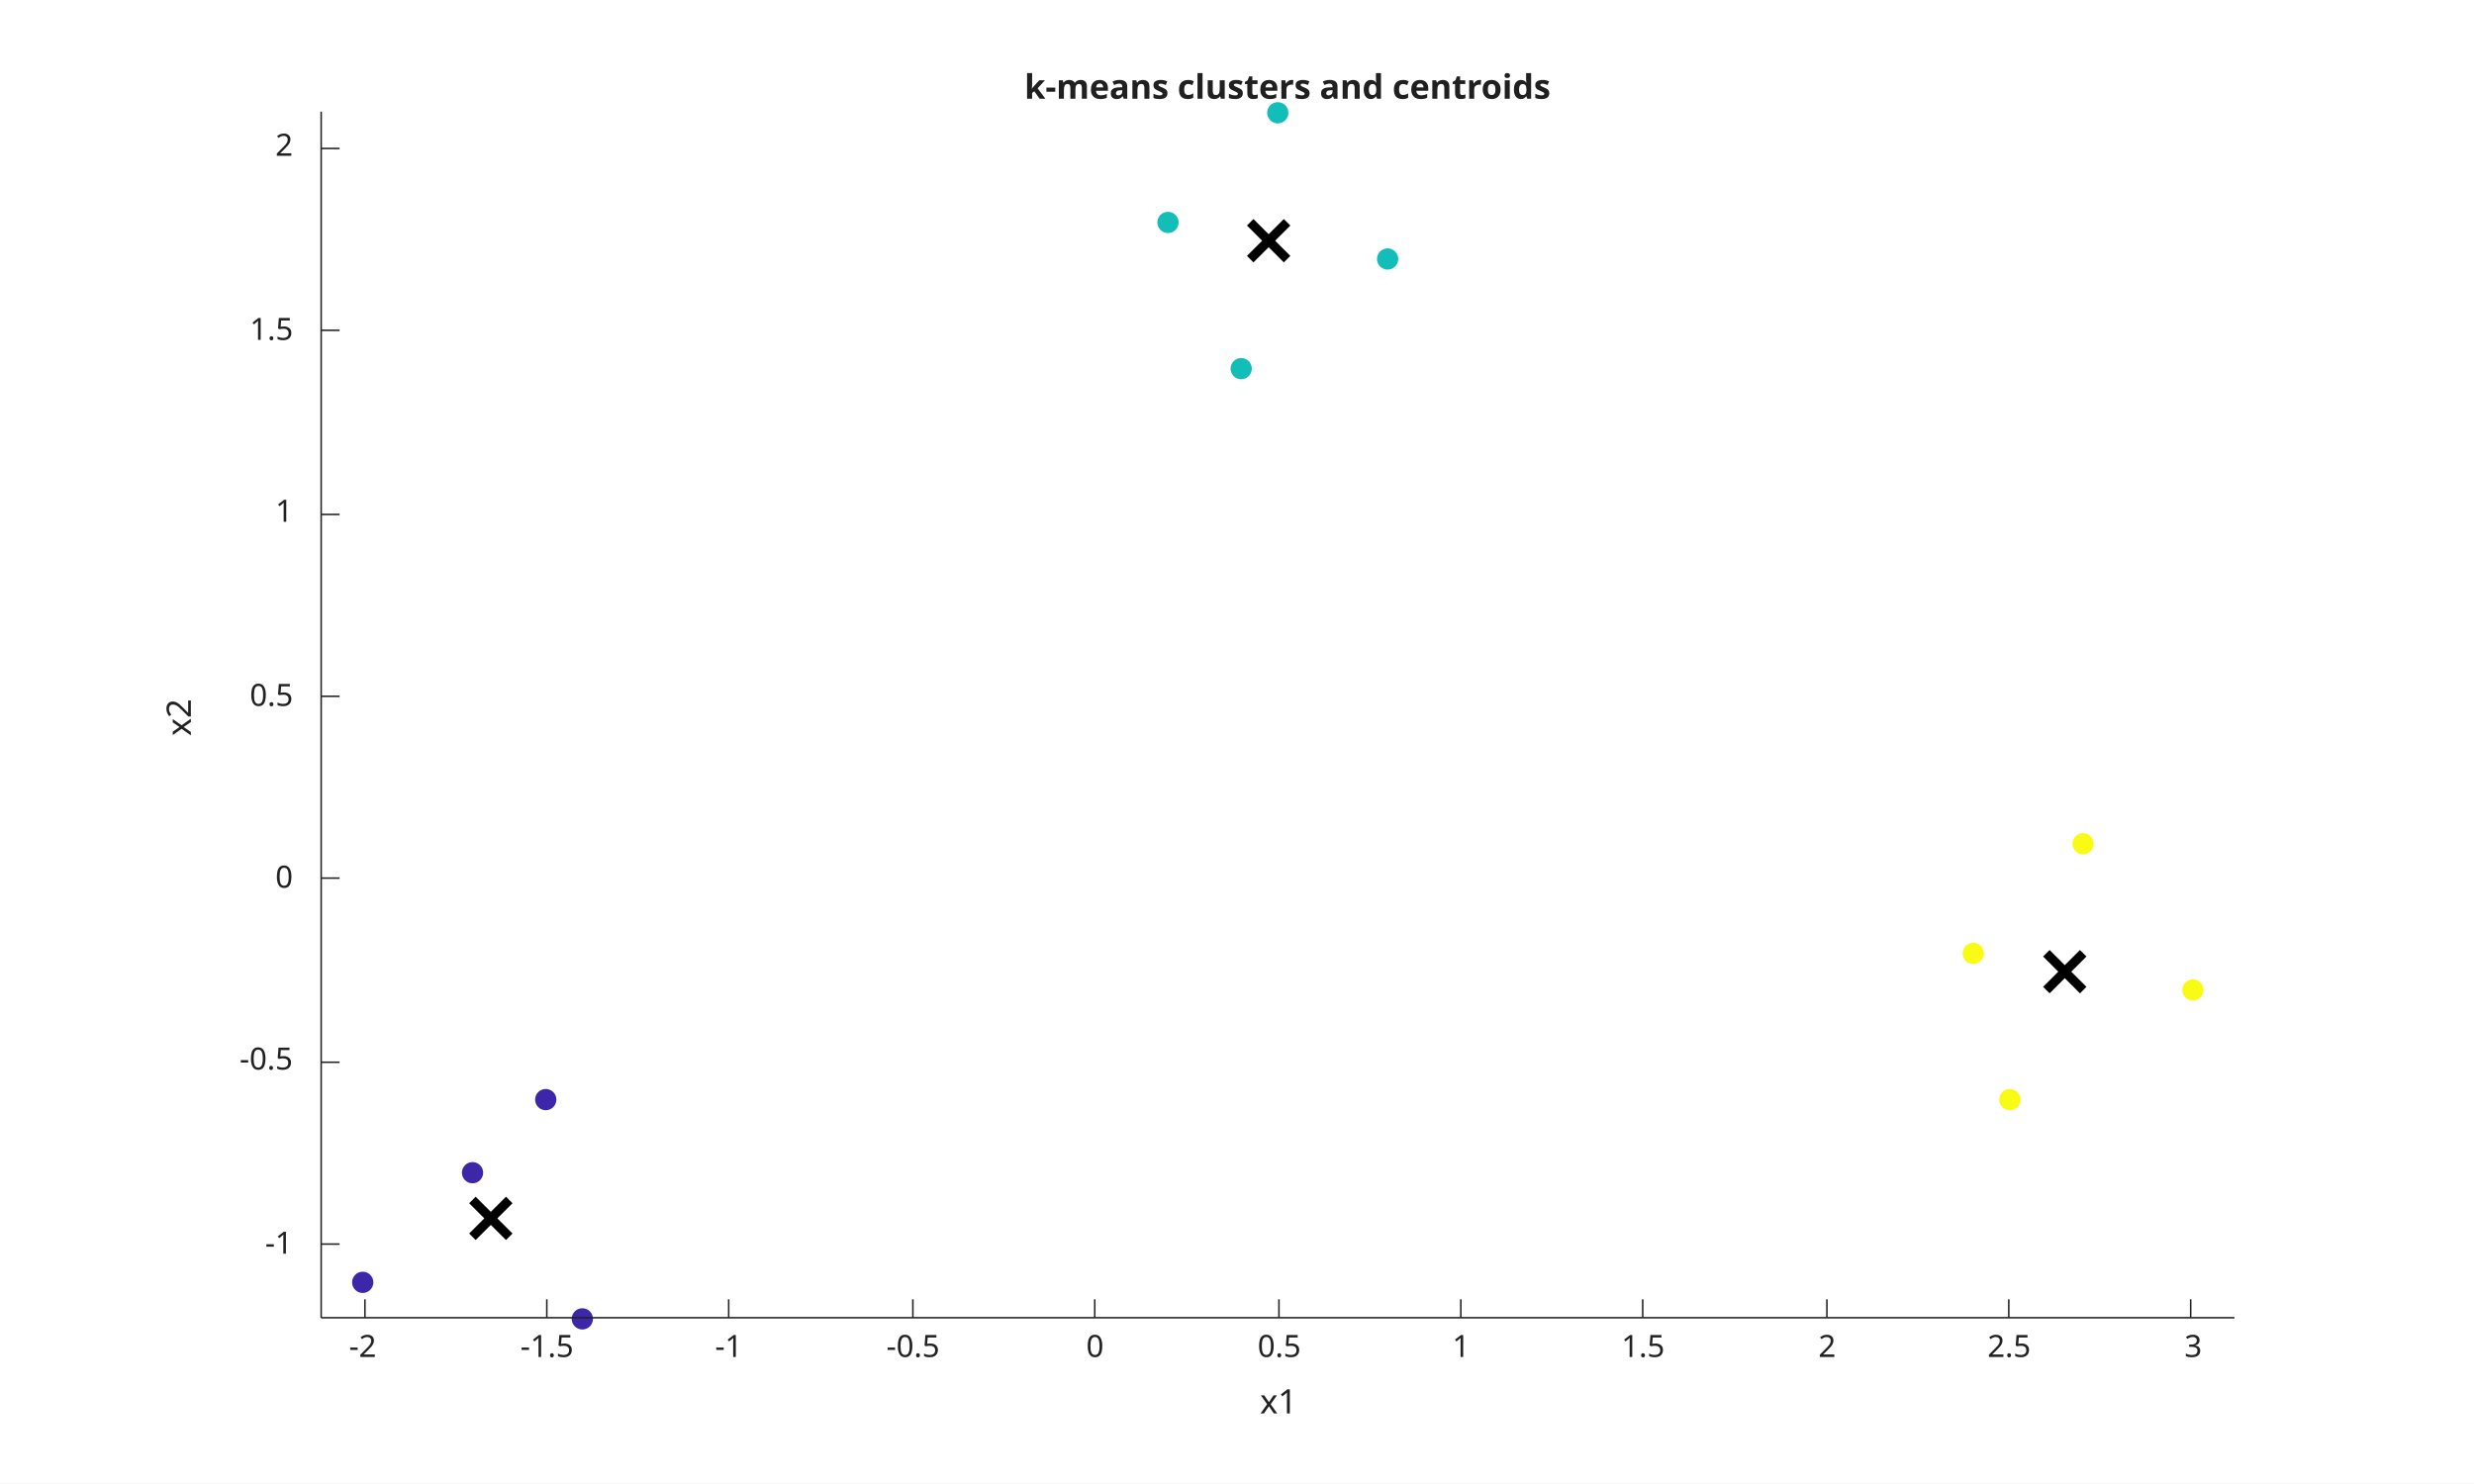
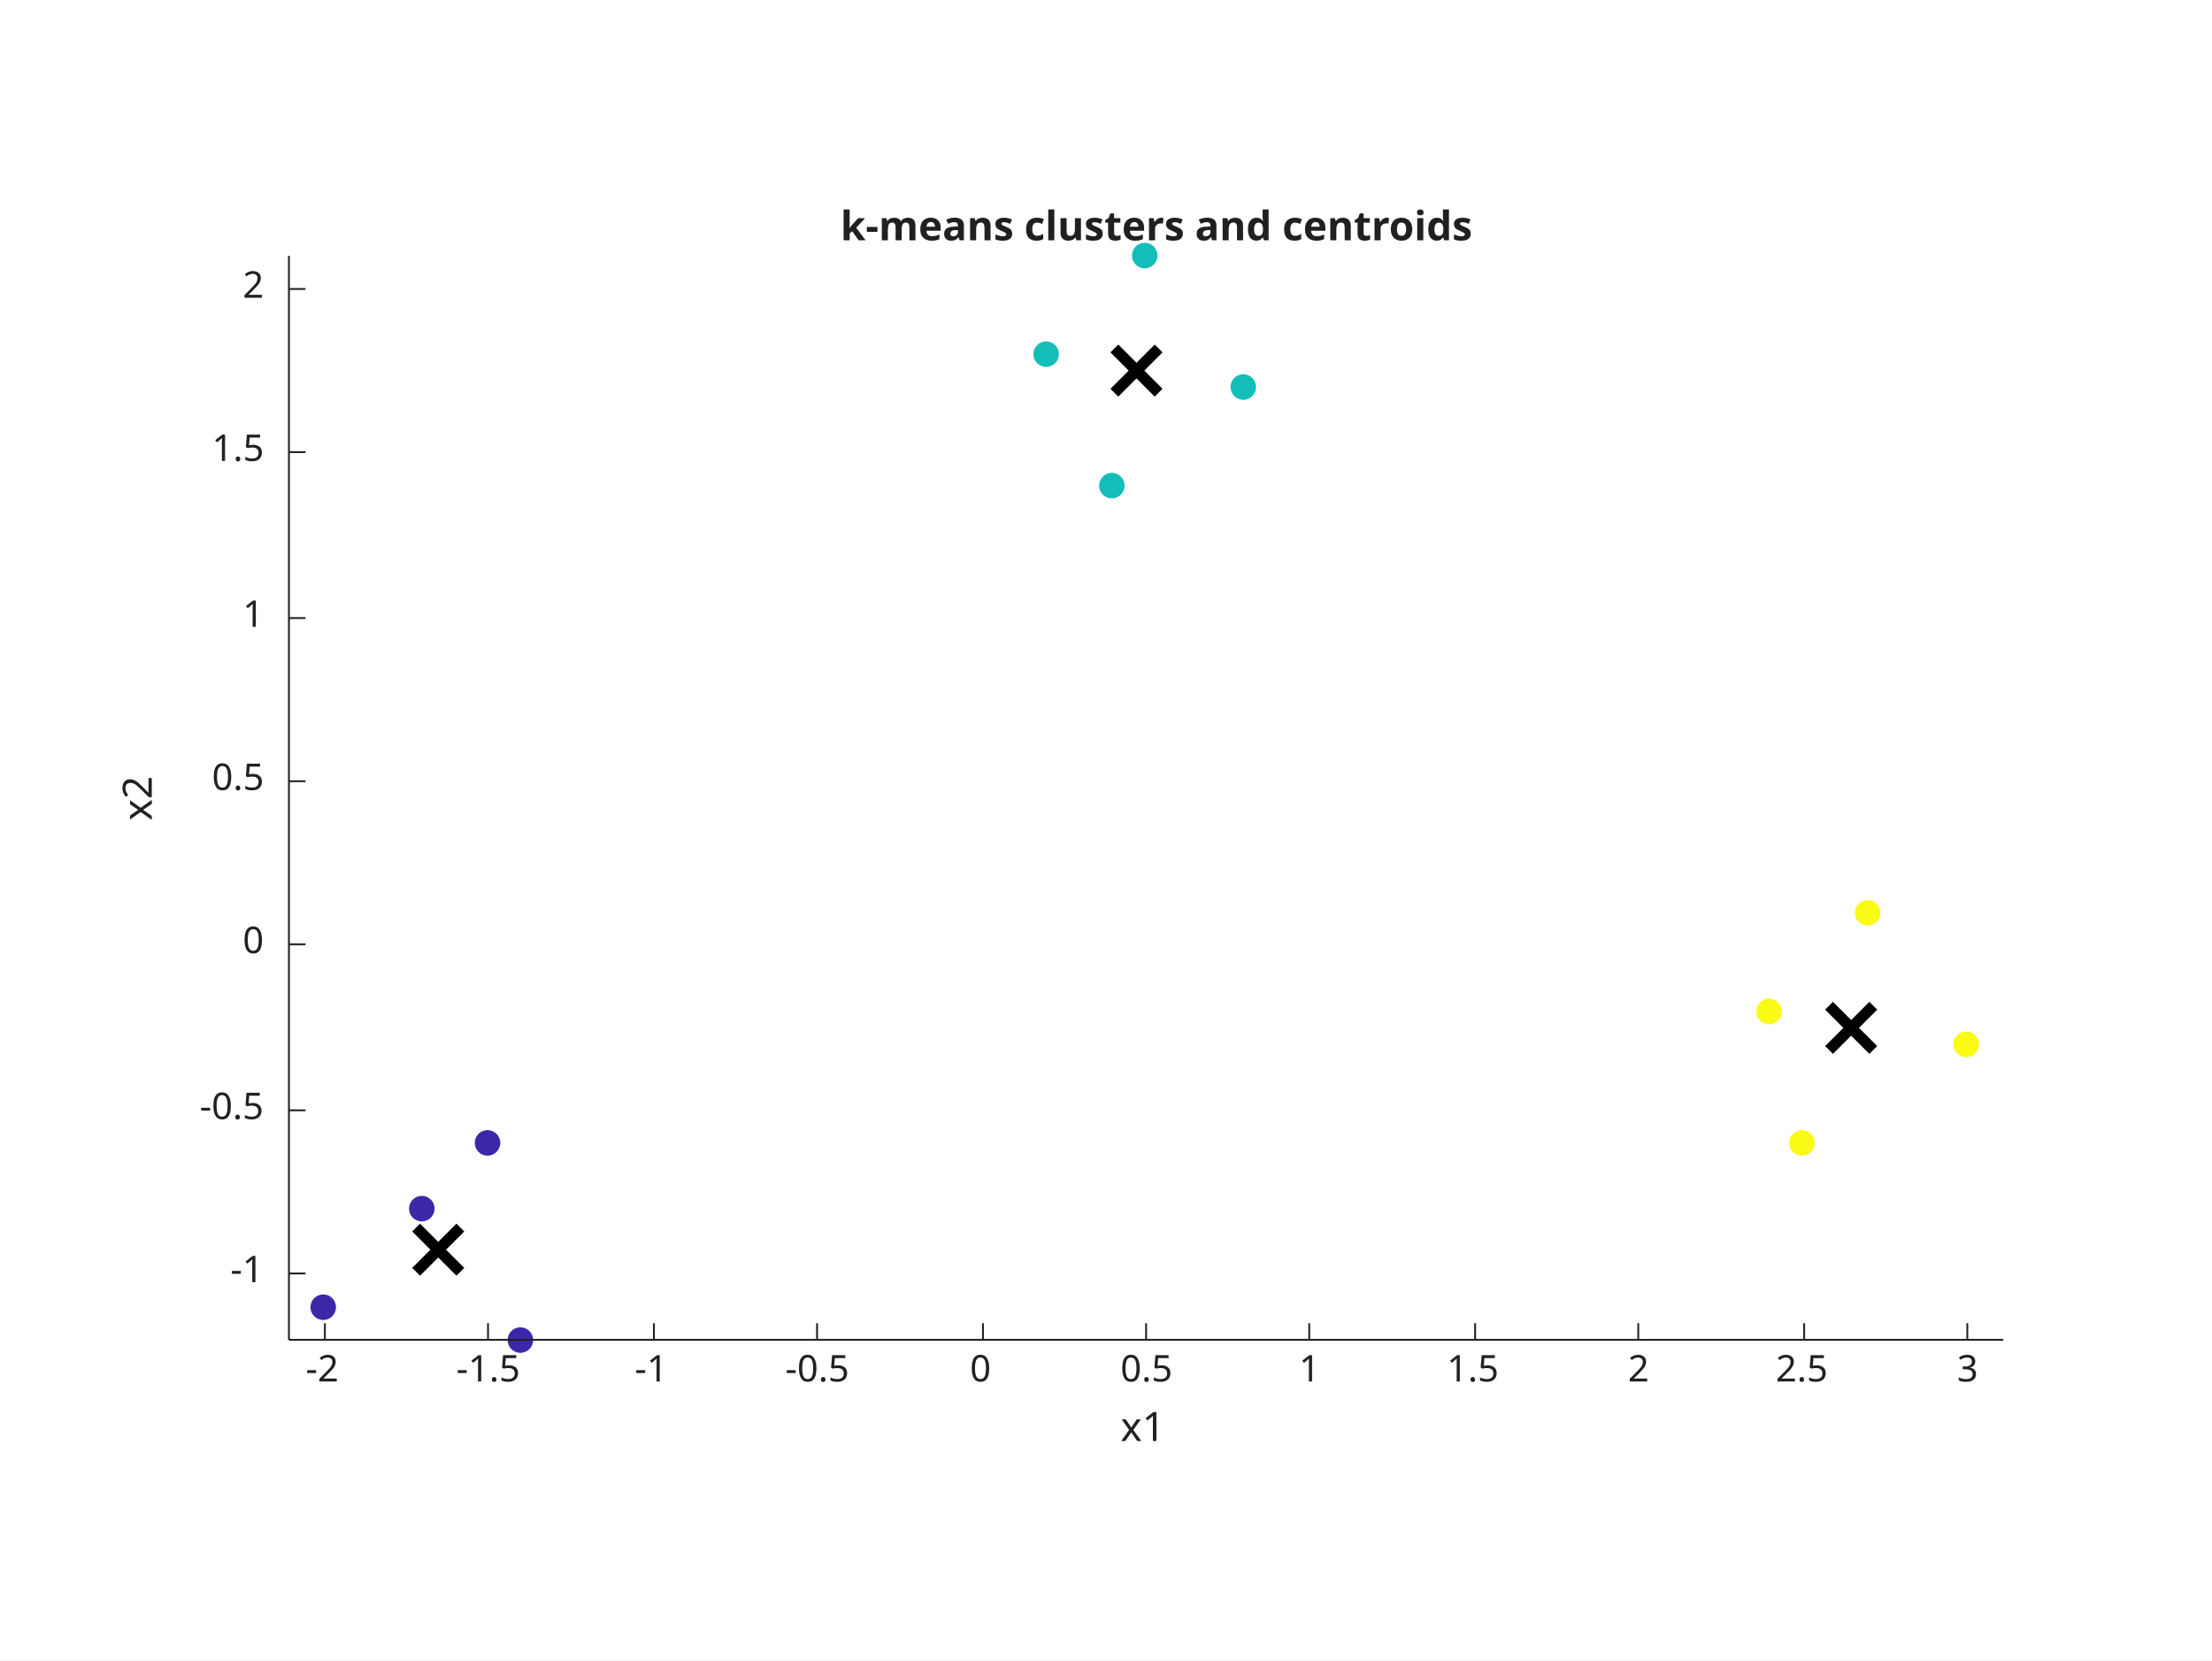
- <svg xmlns="http://www.w3.org/2000/svg" width="1074.56" height="644.48" viewBox="0 0 1679 1007">
-   <rect x="0" y="0" width="1679" height="1007" fill="#ffffff" />
-   <rect x="0" y="0" width="1678.12" height="1006.25" fill="rgba(255,255,255,1)" />
-   <polygon points="217.969,894.531 1516.41,894.531 1516.41,75.781 217.969,75.781 " fill="rgba(255,255,255,1)" />
-   <circle cx="246.166" cy="870.502" r="7.217" fill="rgba(62,38,168,1)" />
-   <circle cx="320.688" cy="796.07" r="7.217" fill="rgba(62,38,168,1)" />
-   <circle cx="395.211" cy="895.312" r="7.217" fill="rgba(62,38,168,1)" />
-   <circle cx="370.37" cy="746.449" r="7.217" fill="rgba(62,38,168,1)" />
-   <circle cx="792.665" cy="150.994" r="7.217" fill="rgba(20,190,184,1)" />
-   <circle cx="867.188" cy="76.562" r="7.217" fill="rgba(20,190,184,1)" />
-   <circle cx="941.71" cy="175.805" r="7.217" fill="rgba(20,190,184,1)" />
-   <circle cx="842.347" cy="250.237" r="7.217" fill="rgba(20,190,184,1)" />
-   <circle cx="1339.16" cy="647.206" r="7.217" fill="rgba(249,251,21,1)" />
-   <circle cx="1413.69" cy="572.775" r="7.217" fill="rgba(249,251,21,1)" />
-   <circle cx="1488.21" cy="672.017" r="7.217" fill="rgba(249,251,21,1)" />
-   <circle cx="1364.01" cy="746.449" r="7.217" fill="rgba(249,251,21,1)" />
-   <line x1="320.609" y1="814.583" x2="345.609" y2="839.583" stroke="rgba(0,0,0,1)" stroke-width="6.25" />
-   <line x1="345.609" y1="814.583" x2="320.609" y2="839.583" stroke="rgba(0,0,0,1)" stroke-width="6.25" />
-   <line x1="848.477" y1="150.9" x2="873.477" y2="175.9" stroke="rgba(0,0,0,1)" stroke-width="6.25" />
-   <line x1="873.477" y1="150.9" x2="848.477" y2="175.9" stroke="rgba(0,0,0,1)" stroke-width="6.25" />
-   <line x1="1388.77" y1="647.112" x2="1413.77" y2="672.112" stroke="rgba(0,0,0,1)" stroke-width="6.25" />
-   <line x1="1413.77" y1="647.112" x2="1388.77" y2="672.112" stroke="rgba(0,0,0,1)" stroke-width="6.25" />
-   <line x1="217.969" y1="894.531" x2="1516.41" y2="894.531" stroke="rgba(33,33,33,1)" stroke-width="1.042" />
-   <line x1="217.969" y1="894.531" x2="217.969" y2="75.781" stroke="rgba(33,33,33,1)" stroke-width="1.042" />
-   <line x1="247.656" y1="894.531" x2="247.656" y2="882.031" stroke="rgba(33,33,33,1)" stroke-width="1.042" />
-   <line x1="371.094" y1="894.531" x2="371.094" y2="882.031" stroke="rgba(33,33,33,1)" stroke-width="1.042" />
-   <line x1="494.531" y1="894.531" x2="494.531" y2="882.031" stroke="rgba(33,33,33,1)" stroke-width="1.042" />
-   <line x1="619.531" y1="894.531" x2="619.531" y2="882.031" stroke="rgba(33,33,33,1)" stroke-width="1.042" />
-   <line x1="742.969" y1="894.531" x2="742.969" y2="882.031" stroke="rgba(33,33,33,1)" stroke-width="1.042" />
-   <line x1="867.969" y1="894.531" x2="867.969" y2="882.031" stroke="rgba(33,33,33,1)" stroke-width="1.042" />
-   <line x1="991.406" y1="894.531" x2="991.406" y2="882.031" stroke="rgba(33,33,33,1)" stroke-width="1.042" />
-   <line x1="1114.84" y1="894.531" x2="1114.84" y2="882.031" stroke="rgba(33,33,33,1)" stroke-width="1.042" />
-   <line x1="1239.84" y1="894.531" x2="1239.84" y2="882.031" stroke="rgba(33,33,33,1)" stroke-width="1.042" />
-   <line x1="1363.28" y1="894.531" x2="1363.28" y2="882.031" stroke="rgba(33,33,33,1)" stroke-width="1.042" />
-   <line x1="1486.72" y1="894.531" x2="1486.72" y2="882.031" stroke="rgba(33,33,33,1)" stroke-width="1.042" />
-   <text x="236.832" y="921.148" fill="rgba(33,33,33,1)" font-size="20.833" font-family="sans-serif" text-anchor="start">-2</text>
-   <text x="353.144" y="921.148" fill="rgba(33,33,33,1)" font-size="20.833" font-family="sans-serif" text-anchor="start">-1.5</text>
-   <text x="485.269" y="921.148" fill="rgba(33,33,33,1)" font-size="20.833" font-family="sans-serif" text-anchor="start">-1</text>
-   <text x="601.582" y="921.148" fill="rgba(33,33,33,1)" font-size="20.833" font-family="sans-serif" text-anchor="start">-0.5</text>
-   <text x="737.175" y="921.148" fill="rgba(33,33,33,1)" font-size="20.833" font-family="sans-serif" text-anchor="start">0</text>
-   <text x="853.488" y="921.148" fill="rgba(33,33,33,1)" font-size="20.833" font-family="sans-serif" text-anchor="start">0.5</text>
-   <text x="985.613" y="921.148" fill="rgba(33,33,33,1)" font-size="20.833" font-family="sans-serif" text-anchor="start">1</text>
-   <text x="1100.36" y="921.148" fill="rgba(33,33,33,1)" font-size="20.833" font-family="sans-serif" text-anchor="start">1.5</text>
-   <text x="1234.05" y="921.148" fill="rgba(33,33,33,1)" font-size="20.833" font-family="sans-serif" text-anchor="start">2</text>
-   <text x="1348.8" y="921.148" fill="rgba(33,33,33,1)" font-size="20.833" font-family="sans-serif" text-anchor="start">2.5</text>
-   <text x="1482.49" y="921.148" fill="rgba(33,33,33,1)" font-size="20.833" font-family="sans-serif" text-anchor="start">3</text>
-   <line x1="217.969" y1="844.531" x2="230.469" y2="844.531" stroke="rgba(33,33,33,1)" stroke-width="1.042" />
-   <line x1="217.969" y1="721.094" x2="230.469" y2="721.094" stroke="rgba(33,33,33,1)" stroke-width="1.042" />
-   <line x1="217.969" y1="596.094" x2="230.469" y2="596.094" stroke="rgba(33,33,33,1)" stroke-width="1.042" />
-   <line x1="217.969" y1="472.656" x2="230.469" y2="472.656" stroke="rgba(33,33,33,1)" stroke-width="1.042" />
-   <line x1="217.969" y1="349.219" x2="230.469" y2="349.219" stroke="rgba(33,33,33,1)" stroke-width="1.042" />
-   <line x1="217.969" y1="224.219" x2="230.469" y2="224.219" stroke="rgba(33,33,33,1)" stroke-width="1.042" />
-   <line x1="217.969" y1="100.781" x2="230.469" y2="100.781" stroke="rgba(33,33,33,1)" stroke-width="1.042" />
-   <text x="179.945" y="851.054" fill="rgba(33,33,33,1)" font-size="20.833" font-family="sans-serif" text-anchor="start">-1</text>
-   <text x="162.57" y="726.054" fill="rgba(33,33,33,1)" font-size="20.833" font-family="sans-serif" text-anchor="start">-0.5</text>
-   <text x="186.882" y="602.616" fill="rgba(33,33,33,1)" font-size="20.833" font-family="sans-serif" text-anchor="start">0</text>
-   <text x="169.508" y="479.179" fill="rgba(33,33,33,1)" font-size="20.833" font-family="sans-serif" text-anchor="start">0.5</text>
-   <text x="186.882" y="354.179" fill="rgba(33,33,33,1)" font-size="20.833" font-family="sans-serif" text-anchor="start">1</text>
-   <text x="169.508" y="230.741" fill="rgba(33,33,33,1)" font-size="20.833" font-family="sans-serif" text-anchor="start">1.5</text>
-   <text x="186.882" y="105.741" fill="rgba(33,33,33,1)" font-size="20.833" font-family="sans-serif" text-anchor="start">2</text>
-   <text x="855.086" y="959.519" fill="rgba(33,33,33,1)" font-size="22.917" font-family="sans-serif" text-anchor="start">x1</text>
-   <text x="0" y="0" transform="translate(129.519,499.602) rotate(-90)" fill="rgba(33,33,33,1)" font-size="22.917" font-family="sans-serif" text-anchor="start">x2</text>
-   <text x="695.251" y="67.019" fill="rgba(32,32,32,1)" font-size="22.917" font-family="sans-serif" font-weight="bold" text-anchor="start">k-means clusters and centroids</text>
+ <svg xmlns="http://www.w3.org/2000/svg" width="800" height="600.32" viewBox="0 0 1250 938">
+   <rect x="0" y="0" width="1250" height="938" fill="#ffffff" />
+   <rect x="0" y="0" width="1250" height="937.5" fill="rgba(255,255,255,1)" />
+   <polygon points="163.281,757.031 1132.03,757.031 1132.03,144.531 163.281,144.531 " fill="rgba(255,255,255,1)" />
+   <circle cx="182.657" cy="738.596" r="7.217" fill="rgba(62,38,168,1)" />
+   <circle cx="238.363" cy="682.89" r="7.217" fill="rgba(62,38,168,1)" />
+   <circle cx="294.069" cy="757.165" r="7.217" fill="rgba(62,38,168,1)" />
+   <circle cx="275.501" cy="645.753" r="7.217" fill="rgba(62,38,168,1)" />
+   <circle cx="591.169" cy="200.104" r="7.217" fill="rgba(20,190,184,1)" />
+   <circle cx="646.875" cy="144.397" r="7.217" fill="rgba(20,190,184,1)" />
+   <circle cx="702.581" cy="218.672" r="7.217" fill="rgba(20,190,184,1)" />
+   <circle cx="628.306" cy="274.378" r="7.217" fill="rgba(20,190,184,1)" />
+   <circle cx="999.681" cy="571.478" r="7.217" fill="rgba(249,251,21,1)" />
+   <circle cx="1055.39" cy="515.772" r="7.217" fill="rgba(249,251,21,1)" />
+   <circle cx="1111.09" cy="590.047" r="7.217" fill="rgba(249,251,21,1)" />
+   <circle cx="1018.25" cy="645.753" r="7.217" fill="rgba(249,251,21,1)" />
+   <line x1="235.148" y1="693.601" x2="260.148" y2="718.601" stroke="rgba(0,0,0,1)" stroke-width="6.25" />
+   <line x1="260.148" y1="693.601" x2="235.148" y2="718.601" stroke="rgba(0,0,0,1)" stroke-width="6.25" />
+   <line x1="629.733" y1="196.888" x2="654.733" y2="221.888" stroke="rgba(0,0,0,1)" stroke-width="6.25" />
+   <line x1="654.733" y1="196.888" x2="629.733" y2="221.888" stroke="rgba(0,0,0,1)" stroke-width="6.25" />
+   <line x1="1033.6" y1="568.262" x2="1058.6" y2="593.262" stroke="rgba(0,0,0,1)" stroke-width="6.25" />
+   <line x1="1058.6" y1="568.262" x2="1033.6" y2="593.262" stroke="rgba(0,0,0,1)" stroke-width="6.25" />
+   <line x1="163.281" y1="757.031" x2="1132.03" y2="757.031" stroke="rgba(33,33,33,1)" stroke-width="1.042" />
+   <line x1="163.281" y1="757.031" x2="163.281" y2="144.531" stroke="rgba(33,33,33,1)" stroke-width="1.042" />
+   <line x1="183.594" y1="757.031" x2="183.594" y2="747.656" stroke="rgba(33,33,33,1)" stroke-width="1.042" />
+   <line x1="275.781" y1="757.031" x2="275.781" y2="747.656" stroke="rgba(33,33,33,1)" stroke-width="1.042" />
+   <line x1="369.531" y1="757.031" x2="369.531" y2="747.656" stroke="rgba(33,33,33,1)" stroke-width="1.042" />
+   <line x1="461.719" y1="757.031" x2="461.719" y2="747.656" stroke="rgba(33,33,33,1)" stroke-width="1.042" />
+   <line x1="555.469" y1="757.031" x2="555.469" y2="747.656" stroke="rgba(33,33,33,1)" stroke-width="1.042" />
+   <line x1="647.656" y1="757.031" x2="647.656" y2="747.656" stroke="rgba(33,33,33,1)" stroke-width="1.042" />
+   <line x1="739.844" y1="757.031" x2="739.844" y2="747.656" stroke="rgba(33,33,33,1)" stroke-width="1.042" />
+   <line x1="833.594" y1="757.031" x2="833.594" y2="747.656" stroke="rgba(33,33,33,1)" stroke-width="1.042" />
+   <line x1="925.781" y1="757.031" x2="925.781" y2="747.656" stroke="rgba(33,33,33,1)" stroke-width="1.042" />
+   <line x1="1019.53" y1="757.031" x2="1019.53" y2="747.656" stroke="rgba(33,33,33,1)" stroke-width="1.042" />
+   <line x1="1111.72" y1="757.031" x2="1111.72" y2="747.656" stroke="rgba(33,33,33,1)" stroke-width="1.042" />
+   <text x="172.769" y="780.558" fill="rgba(33,33,33,1)" font-size="20.833" font-family="sans-serif" text-anchor="start">-2</text>
+   <text x="257.832" y="780.558" fill="rgba(33,33,33,1)" font-size="20.833" font-family="sans-serif" text-anchor="start">-1.5</text>
+   <text x="358.707" y="780.558" fill="rgba(33,33,33,1)" font-size="20.833" font-family="sans-serif" text-anchor="start">-1</text>
+   <text x="443.769" y="780.558" fill="rgba(33,33,33,1)" font-size="20.833" font-family="sans-serif" text-anchor="start">-0.5</text>
+   <text x="548.113" y="780.558" fill="rgba(33,33,33,1)" font-size="20.833" font-family="sans-serif" text-anchor="start">0</text>
+   <text x="633.176" y="780.558" fill="rgba(33,33,33,1)" font-size="20.833" font-family="sans-serif" text-anchor="start">0.5</text>
+   <text x="734.05" y="780.558" fill="rgba(33,33,33,1)" font-size="20.833" font-family="sans-serif" text-anchor="start">1</text>
+   <text x="817.551" y="780.558" fill="rgba(33,33,33,1)" font-size="20.833" font-family="sans-serif" text-anchor="start">1.5</text>
+   <text x="919.988" y="780.558" fill="rgba(33,33,33,1)" font-size="20.833" font-family="sans-serif" text-anchor="start">2</text>
+   <text x="1003.49" y="780.558" fill="rgba(33,33,33,1)" font-size="20.833" font-family="sans-serif" text-anchor="start">2.5</text>
+   <text x="1105.93" y="780.558" fill="rgba(33,33,33,1)" font-size="20.833" font-family="sans-serif" text-anchor="start">3</text>
+   <line x1="163.281" y1="719.531" x2="172.656" y2="719.531" stroke="rgba(33,33,33,1)" stroke-width="1.042" />
+   <line x1="163.281" y1="627.344" x2="172.656" y2="627.344" stroke="rgba(33,33,33,1)" stroke-width="1.042" />
+   <line x1="163.281" y1="533.594" x2="172.656" y2="533.594" stroke="rgba(33,33,33,1)" stroke-width="1.042" />
+   <line x1="163.281" y1="441.406" x2="172.656" y2="441.406" stroke="rgba(33,33,33,1)" stroke-width="1.042" />
+   <line x1="163.281" y1="349.219" x2="172.656" y2="349.219" stroke="rgba(33,33,33,1)" stroke-width="1.042" />
+   <line x1="163.281" y1="255.469" x2="172.656" y2="255.469" stroke="rgba(33,33,33,1)" stroke-width="1.042" />
+   <line x1="163.281" y1="163.281" x2="172.656" y2="163.281" stroke="rgba(33,33,33,1)" stroke-width="1.042" />
+   <text x="130.226" y="724.491" fill="rgba(33,33,33,1)" font-size="20.833" font-family="sans-serif" text-anchor="start">-1</text>
+   <text x="112.851" y="632.304" fill="rgba(33,33,33,1)" font-size="20.833" font-family="sans-serif" text-anchor="start">-0.5</text>
+   <text x="137.163" y="538.554" fill="rgba(33,33,33,1)" font-size="20.833" font-family="sans-serif" text-anchor="start">0</text>
+   <text x="119.789" y="446.366" fill="rgba(33,33,33,1)" font-size="20.833" font-family="sans-serif" text-anchor="start">0.5</text>
+   <text x="137.163" y="354.179" fill="rgba(33,33,33,1)" font-size="20.833" font-family="sans-serif" text-anchor="start">1</text>
+   <text x="119.789" y="260.429" fill="rgba(33,33,33,1)" font-size="20.833" font-family="sans-serif" text-anchor="start">1.5</text>
+   <text x="137.163" y="168.241" fill="rgba(33,33,33,1)" font-size="20.833" font-family="sans-serif" text-anchor="start">2</text>
+   <text x="633.211" y="814.206" fill="rgba(33,33,33,1)" font-size="22.917" font-family="sans-serif" text-anchor="start">x1</text>
+   <text x="0" y="0" transform="translate(85.7686,463.664) rotate(-90)" fill="rgba(33,33,33,1)" font-size="22.917" font-family="sans-serif" text-anchor="start">x2</text>
+   <text x="474.938" y="135.769" fill="rgba(32,32,32,1)" font-size="22.917" font-family="sans-serif" font-weight="bold" text-anchor="start">k-means clusters and centroids</text>
</svg>
